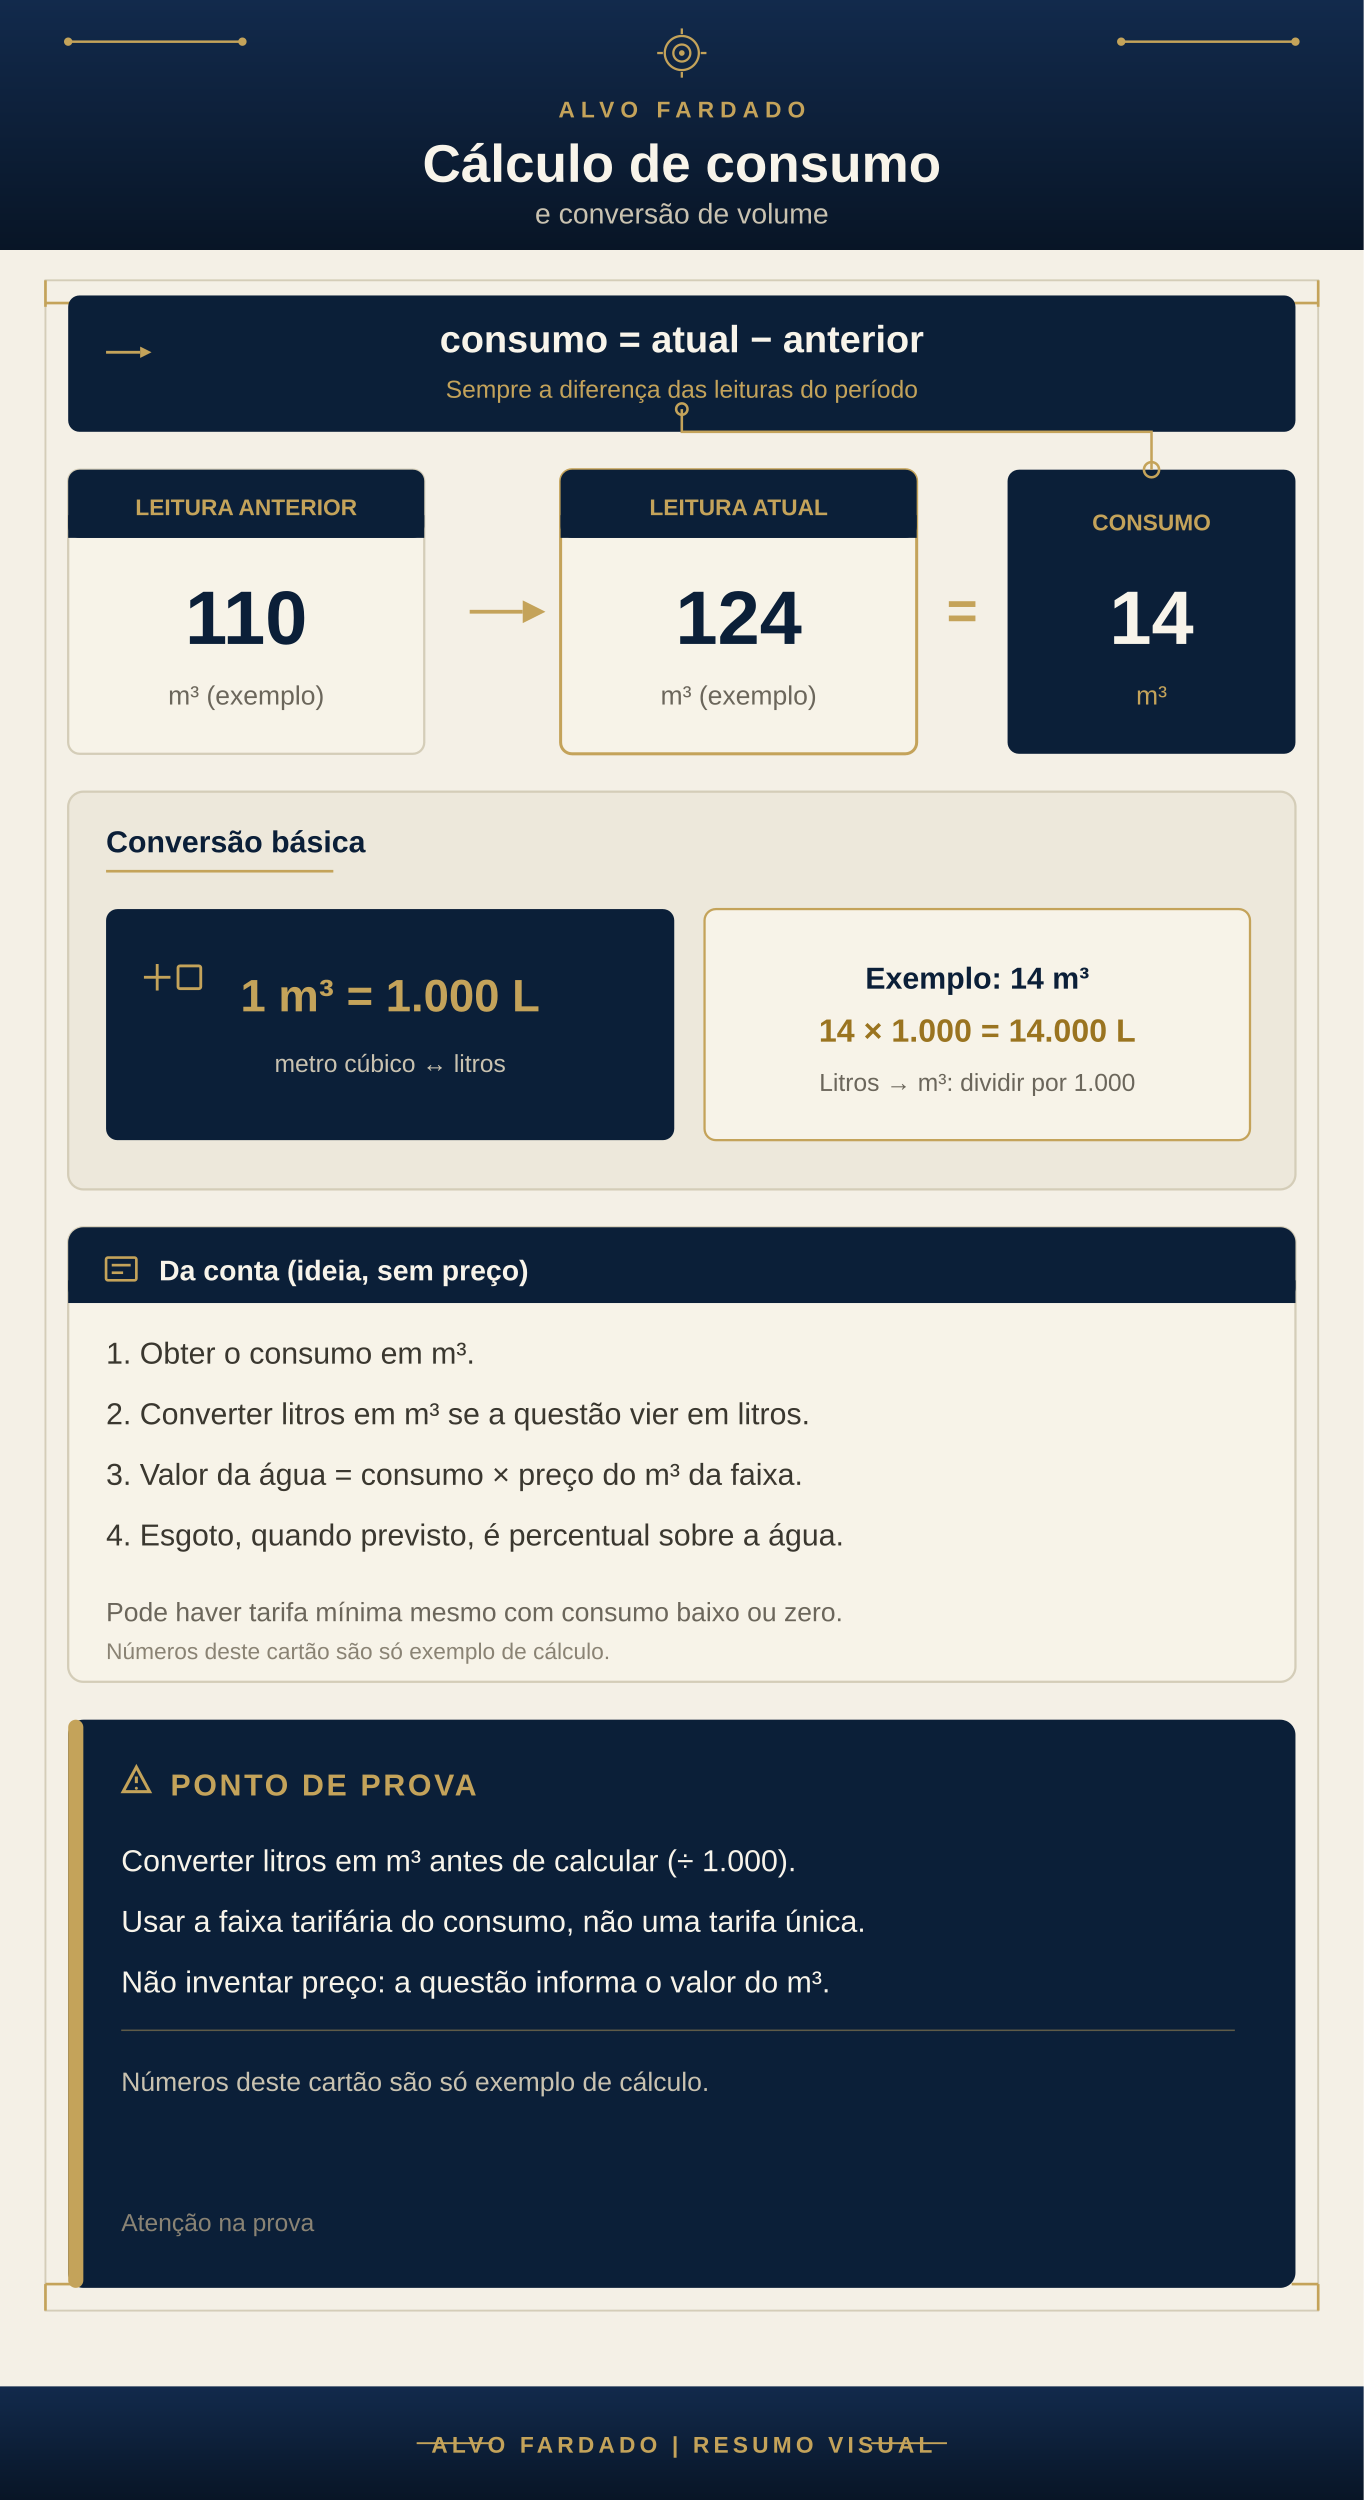
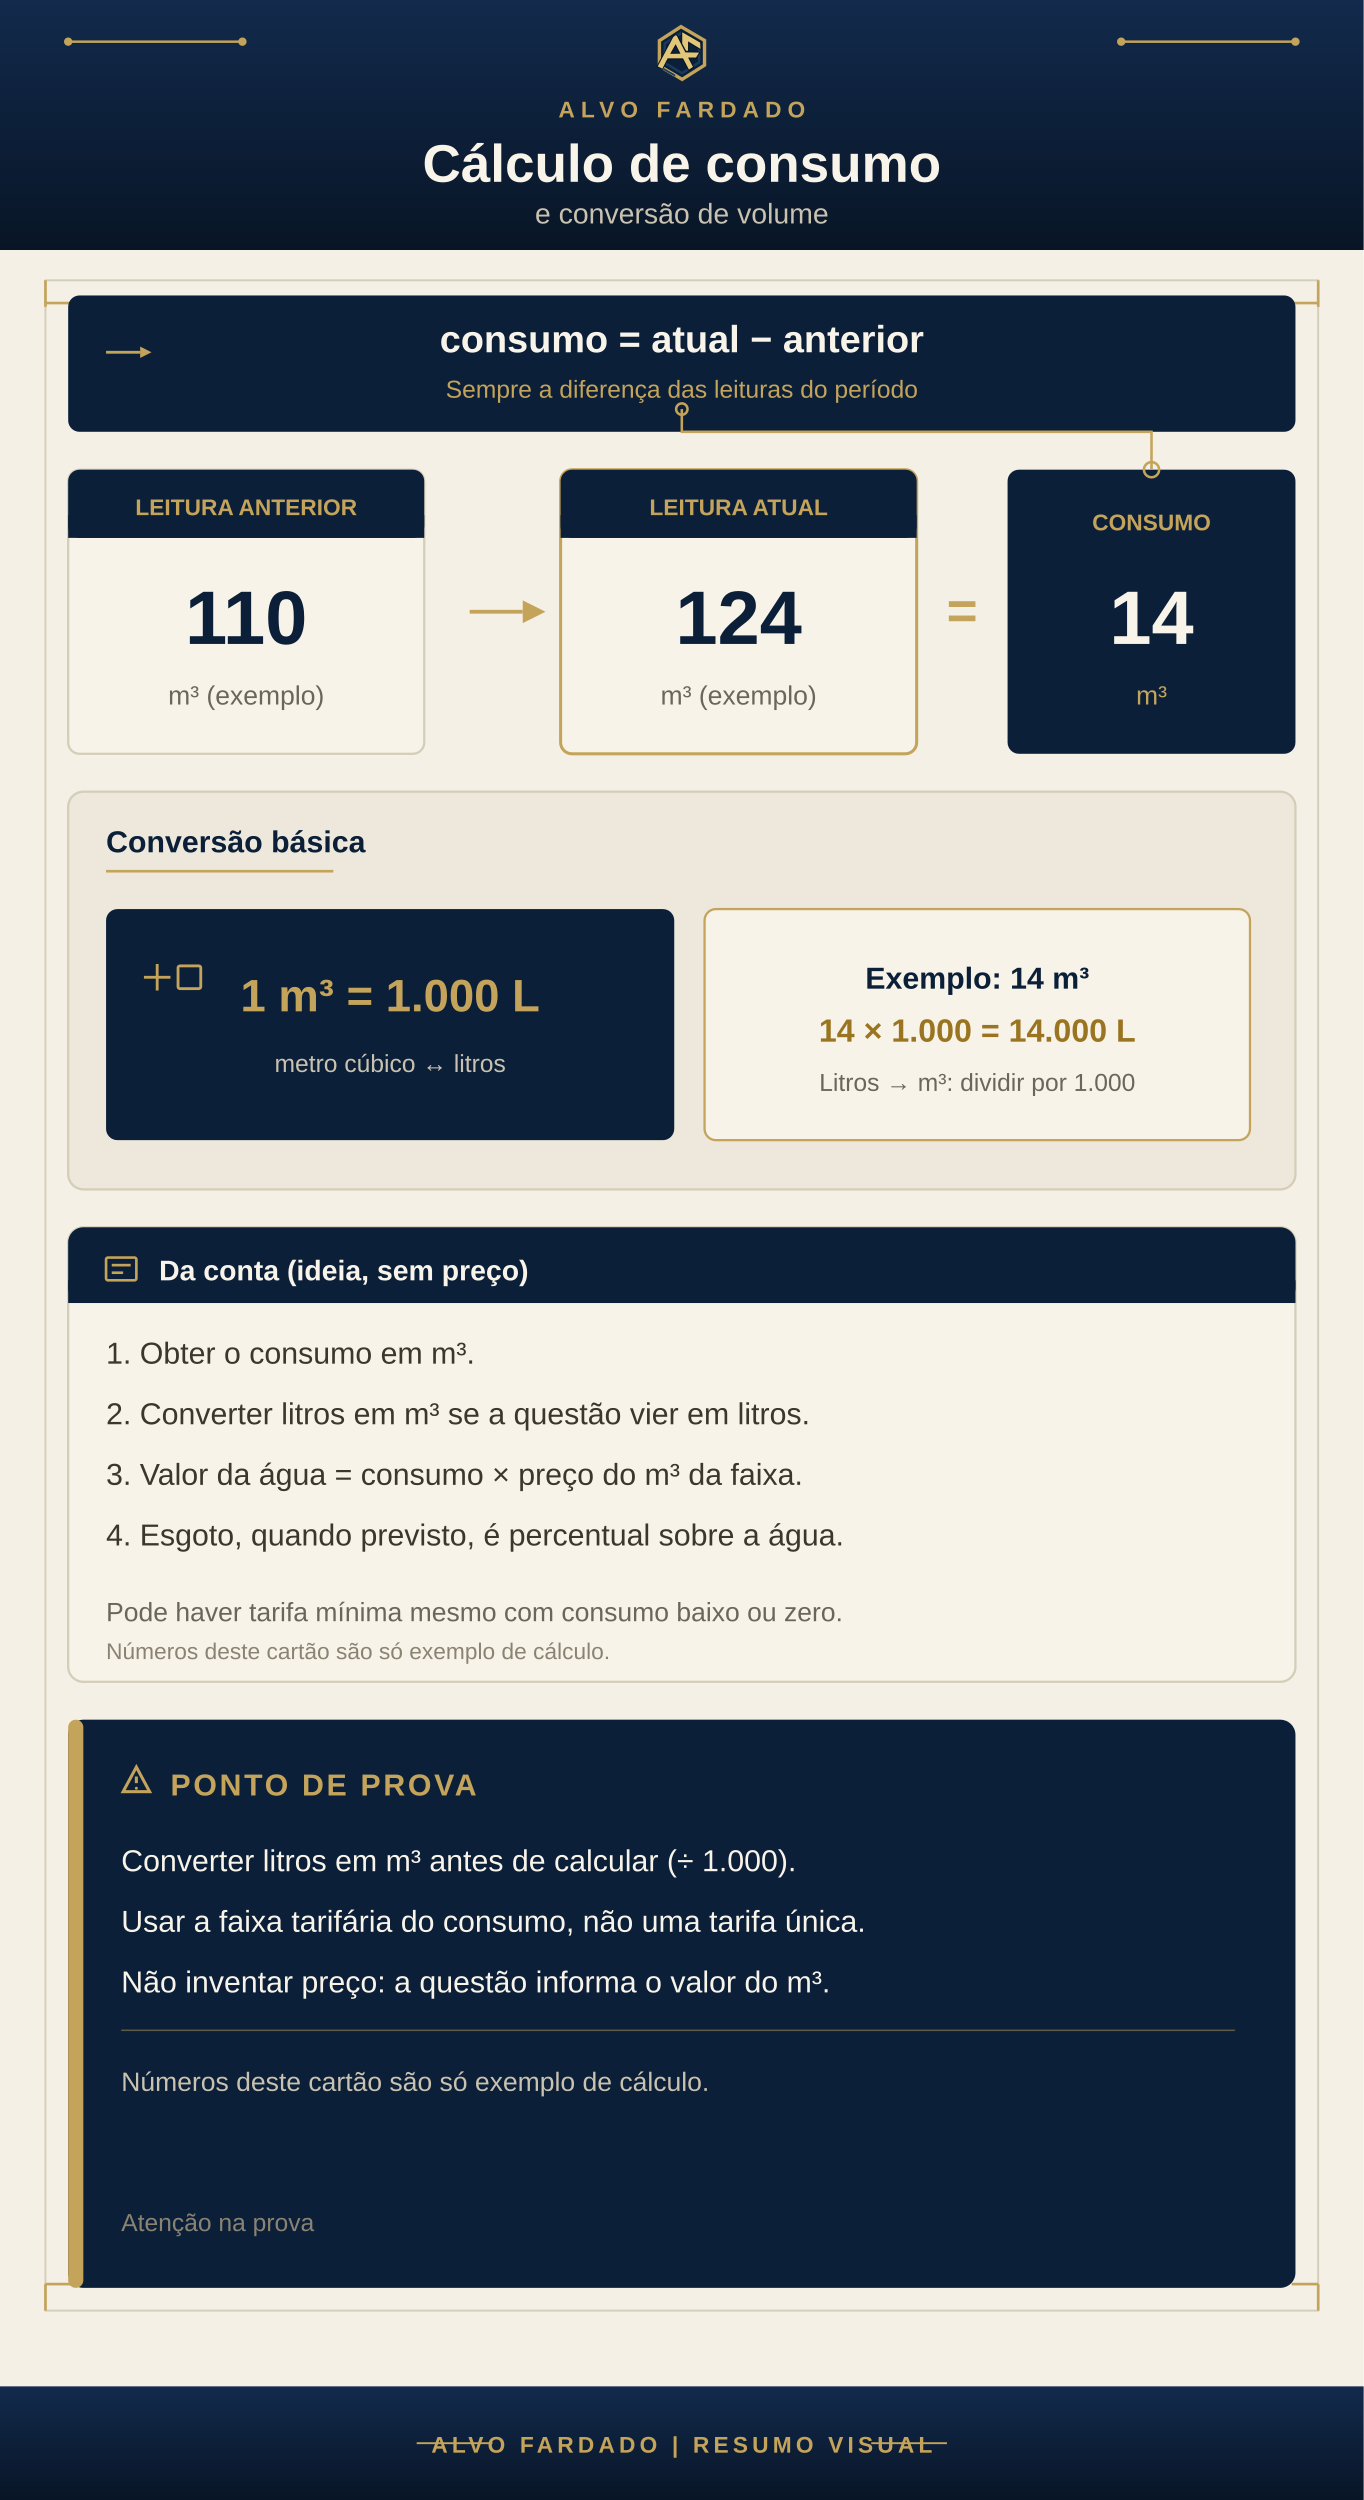
<svg xmlns="http://www.w3.org/2000/svg" viewBox="0 0 720 1320" width="100%" height="100%" role="img" aria-labelledby="t d">
  <defs>
    <linearGradient id="h3-navy" x1="0" y1="0" x2="0" y2="1">
      <stop offset="0" stop-color="#122A4C" />
      <stop offset="1" stop-color="#081526" />
    </linearGradient>
  </defs>
  <rect width="720" height="1320" fill="#F4F0E6" />
  <rect x="24" y="148" width="672" height="1072" fill="none" stroke="#D4CDB8" stroke-width="1" />
  <path d="M24 160 h14 M24 148 v14 M696 160 h-14 M696 148 v14 M24 1206 h14 M24 1220 v-14 M696 1206 h-14 M696 1220 v-14" fill="none" stroke="#C4A35A" stroke-width="1.4" />
  <rect width="720" height="132" fill="url(#h3-navy)" />
  <line x1="36" y1="22" x2="128" y2="22" stroke="#C4A35A" stroke-width="1.3" />
  <line x1="592" y1="22" x2="684" y2="22" stroke="#C4A35A" stroke-width="1.3" />
  <circle cx="36" cy="22" r="2.2" fill="#C4A35A" />
  <circle cx="128" cy="22" r="2.2" fill="#C4A35A" />
  <circle cx="592" cy="22" r="2.2" fill="#C4A35A" />
  <circle cx="684" cy="22" r="2.2" fill="#C4A35A" />
-   <g transform="translate(360 28)" fill="none" stroke="#C4A35A" stroke-width="1.2">
-     <circle r="9" />
-     <circle r="4.5" />
-     <circle r="1.5" fill="#C4A35A" stroke="none" />
-     <line x1="-13" y1="0" x2="-10" y2="0" />
-     <line x1="10" y1="0" x2="13" y2="0" />
-     <line x1="0" y1="-13" x2="0" y2="-10" />
-     <line x1="0" y1="10" x2="0" y2="13" />
+   <g transform="translate(360 28)" aria-hidden="true">
+     <g transform="scale(0.0544) translate(-234 -275.3)">
+       <polygon points="225,0 471,144 471,402 237,550 0,410 0,146" fill="#C4A35A" />
+       <polygon points="226.3,38.5 437.8,162.4 437.8,384.3 236.6,511.5 32.8,391.1 32.8,164.1" fill="#0B1F38" />
+       <polygon points="227.2,66.1 414.1,175.5 414.1,371.6 236.3,484.1 56.2,377.7 56.2,177" fill="#173B5F" />
+       <polygon points="228.1,93.6 390.4,188.7 390.4,358.9 236,456.6 79.6,364.2 79.6,190" fill="#0B1F38" />
+       <path fill="#E2C77A" fill-rule="evenodd" stroke="#061522" stroke-width="20" stroke-linejoin="round" paint-order="stroke fill" d="M173 103L151 120L0 405L45 427L96 327L246 327L303 436L342 410L295 319L372 319L401 271L268 269L185 107ZM174 189L221 282L121 283ZM238 74L238 183L275 253L294 253L295 162L415 235L412 174Z" />
+       <polygon points="52,432 55,439 171,505 171,493 165,482 61,422" fill="#173B5F" />
+     </g>
  </g>
  <text x="360" y="62" text-anchor="middle" fill="#C4A35A" font-family="Segoe UI, Arial, Helvetica, sans-serif" font-size="12" font-weight="700" letter-spacing="3.2">ALVO FARDADO</text>
  <text x="360" y="96" text-anchor="middle" fill="#F8F4EA" font-family="Segoe UI, Arial, Helvetica, sans-serif" font-size="28" font-weight="700">Cálculo de consumo</text>
  <text x="360" y="118" text-anchor="middle" fill="#C9C2B0" font-family="Segoe UI, Arial, Helvetica, sans-serif" font-size="15">e conversão de volume</text>
  <rect x="36" y="156" width="648" height="72" rx="6" fill="#0B1F38" />
  <g transform="translate(56 178)" fill="none" stroke="#C4A35A" stroke-width="1.5">
    <path d="M0 8 h18" />
    <polygon points="18,5 24,8 18,11" fill="#C4A35A" stroke="none" />
  </g>
  <text x="360" y="186" text-anchor="middle" fill="#F8F4EA" font-family="Segoe UI, Arial, Helvetica, sans-serif" font-size="20" font-weight="700">consumo = atual − anterior</text>
  <text x="360" y="210" text-anchor="middle" fill="#C4A35A" font-family="Segoe UI, Arial, Helvetica, sans-serif" font-size="13">Sempre a diferença das leituras do período</text>
  <rect x="36" y="248" width="188" height="150" rx="6" fill="#F7F3E8" stroke="#D4CDB8" stroke-width="1.2" />
  <rect x="36" y="248" width="188" height="36" rx="6" fill="#0B1F38" />
  <rect x="36" y="272" width="188" height="12" fill="#0B1F38" />
  <text x="130" y="272" text-anchor="middle" fill="#C4A35A" font-family="Segoe UI, Arial, Helvetica, sans-serif" font-size="12" font-weight="700">LEITURA ANTERIOR</text>
  <text x="130" y="340" text-anchor="middle" fill="#0B1F38" font-family="Segoe UI, Arial, Helvetica, sans-serif" font-size="40" font-weight="700">110</text>
  <text x="130" y="372" text-anchor="middle" fill="#6B665B" font-family="Segoe UI, Arial, Helvetica, sans-serif" font-size="14">m³  (exemplo)</text>
  <g transform="translate(248 323)" fill="none" stroke="#C4A35A" stroke-width="2">
    <path d="M0 0 h28" />
    <polygon points="28,-6 40,0 28,6" fill="#C4A35A" stroke="none" />
  </g>
  <rect x="296" y="248" width="188" height="150" rx="6" fill="#F7F3E8" stroke="#C4A35A" stroke-width="1.6" />
  <rect x="296" y="248" width="188" height="36" rx="6" fill="#0B1F38" />
  <rect x="296" y="272" width="188" height="12" fill="#0B1F38" />
  <text x="390" y="272" text-anchor="middle" fill="#C4A35A" font-family="Segoe UI, Arial, Helvetica, sans-serif" font-size="12" font-weight="700">LEITURA ATUAL</text>
  <text x="390" y="340" text-anchor="middle" fill="#0B1F38" font-family="Segoe UI, Arial, Helvetica, sans-serif" font-size="40" font-weight="700">124</text>
  <text x="390" y="372" text-anchor="middle" fill="#6B665B" font-family="Segoe UI, Arial, Helvetica, sans-serif" font-size="14">m³  (exemplo)</text>
  <text x="508" y="332" text-anchor="middle" fill="#C4A35A" font-family="Segoe UI, Arial, Helvetica, sans-serif" font-size="28" font-weight="700">=</text>
  <rect x="532" y="248" width="152" height="150" rx="6" fill="#0B1F38" />
  <text x="608" y="280" text-anchor="middle" fill="#C4A35A" font-family="Segoe UI, Arial, Helvetica, sans-serif" font-size="12" font-weight="700">CONSUMO</text>
  <text x="608" y="340" text-anchor="middle" fill="#F8F4EA" font-family="Segoe UI, Arial, Helvetica, sans-serif" font-size="40" font-weight="700">14</text>
  <text x="608" y="372" text-anchor="middle" fill="#C4A35A" font-family="Segoe UI, Arial, Helvetica, sans-serif" font-size="14">m³</text>
  <g fill="none" stroke="#C4A35A" stroke-width="1.35">
    <circle cx="608" cy="248" r="4" />
    <path d="M608 248 V228 H360 V216" />
    <circle cx="360" cy="216" r="3" />
  </g>
  <rect x="36" y="418" width="648" height="210" rx="8" fill="#EDE8DB" stroke="#D4CDB8" stroke-width="1.2" />
  <text x="56" y="450" fill="#0B1F38" font-family="Segoe UI, Arial, Helvetica, sans-serif" font-size="16" font-weight="700">Conversão básica</text>
  <line x1="56" y1="460" x2="176" y2="460" stroke="#C4A35A" stroke-width="1.4" />
  <rect x="56" y="480" width="300" height="122" rx="6" fill="#0B1F38" />
  <g transform="translate(76 508)" fill="none" stroke="#C4A35A" stroke-width="1.5">
    <path d="M0 8 h14 M7 1 v14" />
    <rect x="18" y="2" width="12" height="12" rx="1" />
  </g>
  <text x="206" y="534" text-anchor="middle" fill="#C4A35A" font-family="Segoe UI, Arial, Helvetica, sans-serif" font-size="24" font-weight="700">1 m³ = 1.000 L</text>
  <text x="206" y="566" text-anchor="middle" fill="#C9C2B0" font-family="Segoe UI, Arial, Helvetica, sans-serif" font-size="13">metro cúbico ↔ litros</text>
  <rect x="372" y="480" width="288" height="122" rx="6" fill="#F7F3E8" stroke="#C4A35A" stroke-width="1.2" />
  <text x="516" y="522" text-anchor="middle" fill="#0B1F38" font-family="Segoe UI, Arial, Helvetica, sans-serif" font-size="16" font-weight="700">Exemplo: 14 m³</text>
  <text x="516" y="550" text-anchor="middle" fill="#9A7420" font-family="Segoe UI, Arial, Helvetica, sans-serif" font-size="17" font-weight="700">14 × 1.000 = 14.000 L</text>
  <text x="516" y="576" text-anchor="middle" fill="#6B665B" font-family="Segoe UI, Arial, Helvetica, sans-serif" font-size="13">Litros → m³: dividir por 1.000</text>
  <rect x="36" y="648" width="648" height="240" rx="8" fill="#F7F3E8" stroke="#D4CDB8" stroke-width="1.2" />
  <rect x="36" y="648" width="648" height="40" rx="8" fill="#0B1F38" />
  <rect x="36" y="676" width="648" height="12" fill="#0B1F38" />
  <g transform="translate(56 662)" fill="none" stroke="#C4A35A" stroke-width="1.4">
    <rect x="0" y="2" width="16" height="12" rx="1" />
    <path d="M3 6 h10 M3 10 h6" />
  </g>
  <text x="84" y="676" fill="#F8F4EA" font-family="Segoe UI, Arial, Helvetica, sans-serif" font-size="15" font-weight="700">Da conta (ideia, sem preço)</text>
  <text x="56" y="720" fill="#3A372F" font-family="Segoe UI, Arial, Helvetica, sans-serif" font-size="16">1. Obter o consumo em m³.</text>
  <text x="56" y="752" fill="#3A372F" font-family="Segoe UI, Arial, Helvetica, sans-serif" font-size="16">2. Converter litros em m³ se a questão vier em litros.</text>
  <text x="56" y="784" fill="#3A372F" font-family="Segoe UI, Arial, Helvetica, sans-serif" font-size="16">3. Valor da água = consumo × preço do m³ da faixa.</text>
  <text x="56" y="816" fill="#3A372F" font-family="Segoe UI, Arial, Helvetica, sans-serif" font-size="16">4. Esgoto, quando previsto, é percentual sobre a água.</text>
  <text x="56" y="856" fill="#6B665B" font-family="Segoe UI, Arial, Helvetica, sans-serif" font-size="14">Pode haver tarifa mínima mesmo com consumo baixo ou zero.</text>
  <text x="56" y="876" fill="#8A8374" font-family="Segoe UI, Arial, Helvetica, sans-serif" font-size="12">Números deste cartão são só exemplo de cálculo.</text>
  <rect x="36" y="908" width="648" height="300" rx="8" fill="#0B1F38" />
  <rect x="36" y="908" width="8" height="300" rx="4" fill="#C4A35A" />
  <g transform="translate(64 932)" fill="none" stroke="#C4A35A" stroke-width="1.6">
    <path d="M8 1 L15 14 H1 Z" />
    <line x1="8" y1="6" x2="8" y2="9.5" />
    <circle cx="8" cy="12.2" r="0.8" fill="#C4A35A" stroke="none" />
  </g>
  <text x="90" y="948" fill="#C4A35A" font-family="Segoe UI, Arial, Helvetica, sans-serif" font-size="16" font-weight="700" letter-spacing="1.4">PONTO DE PROVA</text>
  <text x="64" y="988" fill="#F8F4EA" font-family="Segoe UI, Arial, Helvetica, sans-serif" font-size="16">Converter litros em m³ antes de calcular (÷ 1.000).</text>
  <text x="64" y="1020" fill="#F8F4EA" font-family="Segoe UI, Arial, Helvetica, sans-serif" font-size="16">Usar a faixa tarifária do consumo, não uma tarifa única.</text>
  <text x="64" y="1052" fill="#F8F4EA" font-family="Segoe UI, Arial, Helvetica, sans-serif" font-size="16">Não inventar preço: a questão informa o valor do m³.</text>
  <line x1="64" y1="1072" x2="652" y2="1072" stroke="#C4A35A" stroke-width="0.8" opacity="0.45" />
  <text x="64" y="1104" fill="#C9C2B0" font-family="Segoe UI, Arial, Helvetica, sans-serif" font-size="14">Números deste cartão são só exemplo de cálculo.</text>
  <text x="64" y="1178" fill="#8A8374" font-family="Segoe UI, Arial, Helvetica, sans-serif" font-size="13">Atenção na prova</text>
  <rect x="0" y="1260" width="720" height="60" fill="url(#h3-navy)" />
  <line x1="220" y1="1290" x2="260" y2="1290" stroke="#C4A35A" stroke-width="1" />
  <line x1="460" y1="1290" x2="500" y2="1290" stroke="#C4A35A" stroke-width="1" />
  <text x="360" y="1295" text-anchor="middle" fill="#C4A35A" font-family="Segoe UI, Arial, Helvetica, sans-serif" font-size="12" font-weight="700" letter-spacing="2.2">ALVO FARDADO | RESUMO VISUAL</text>
</svg>
